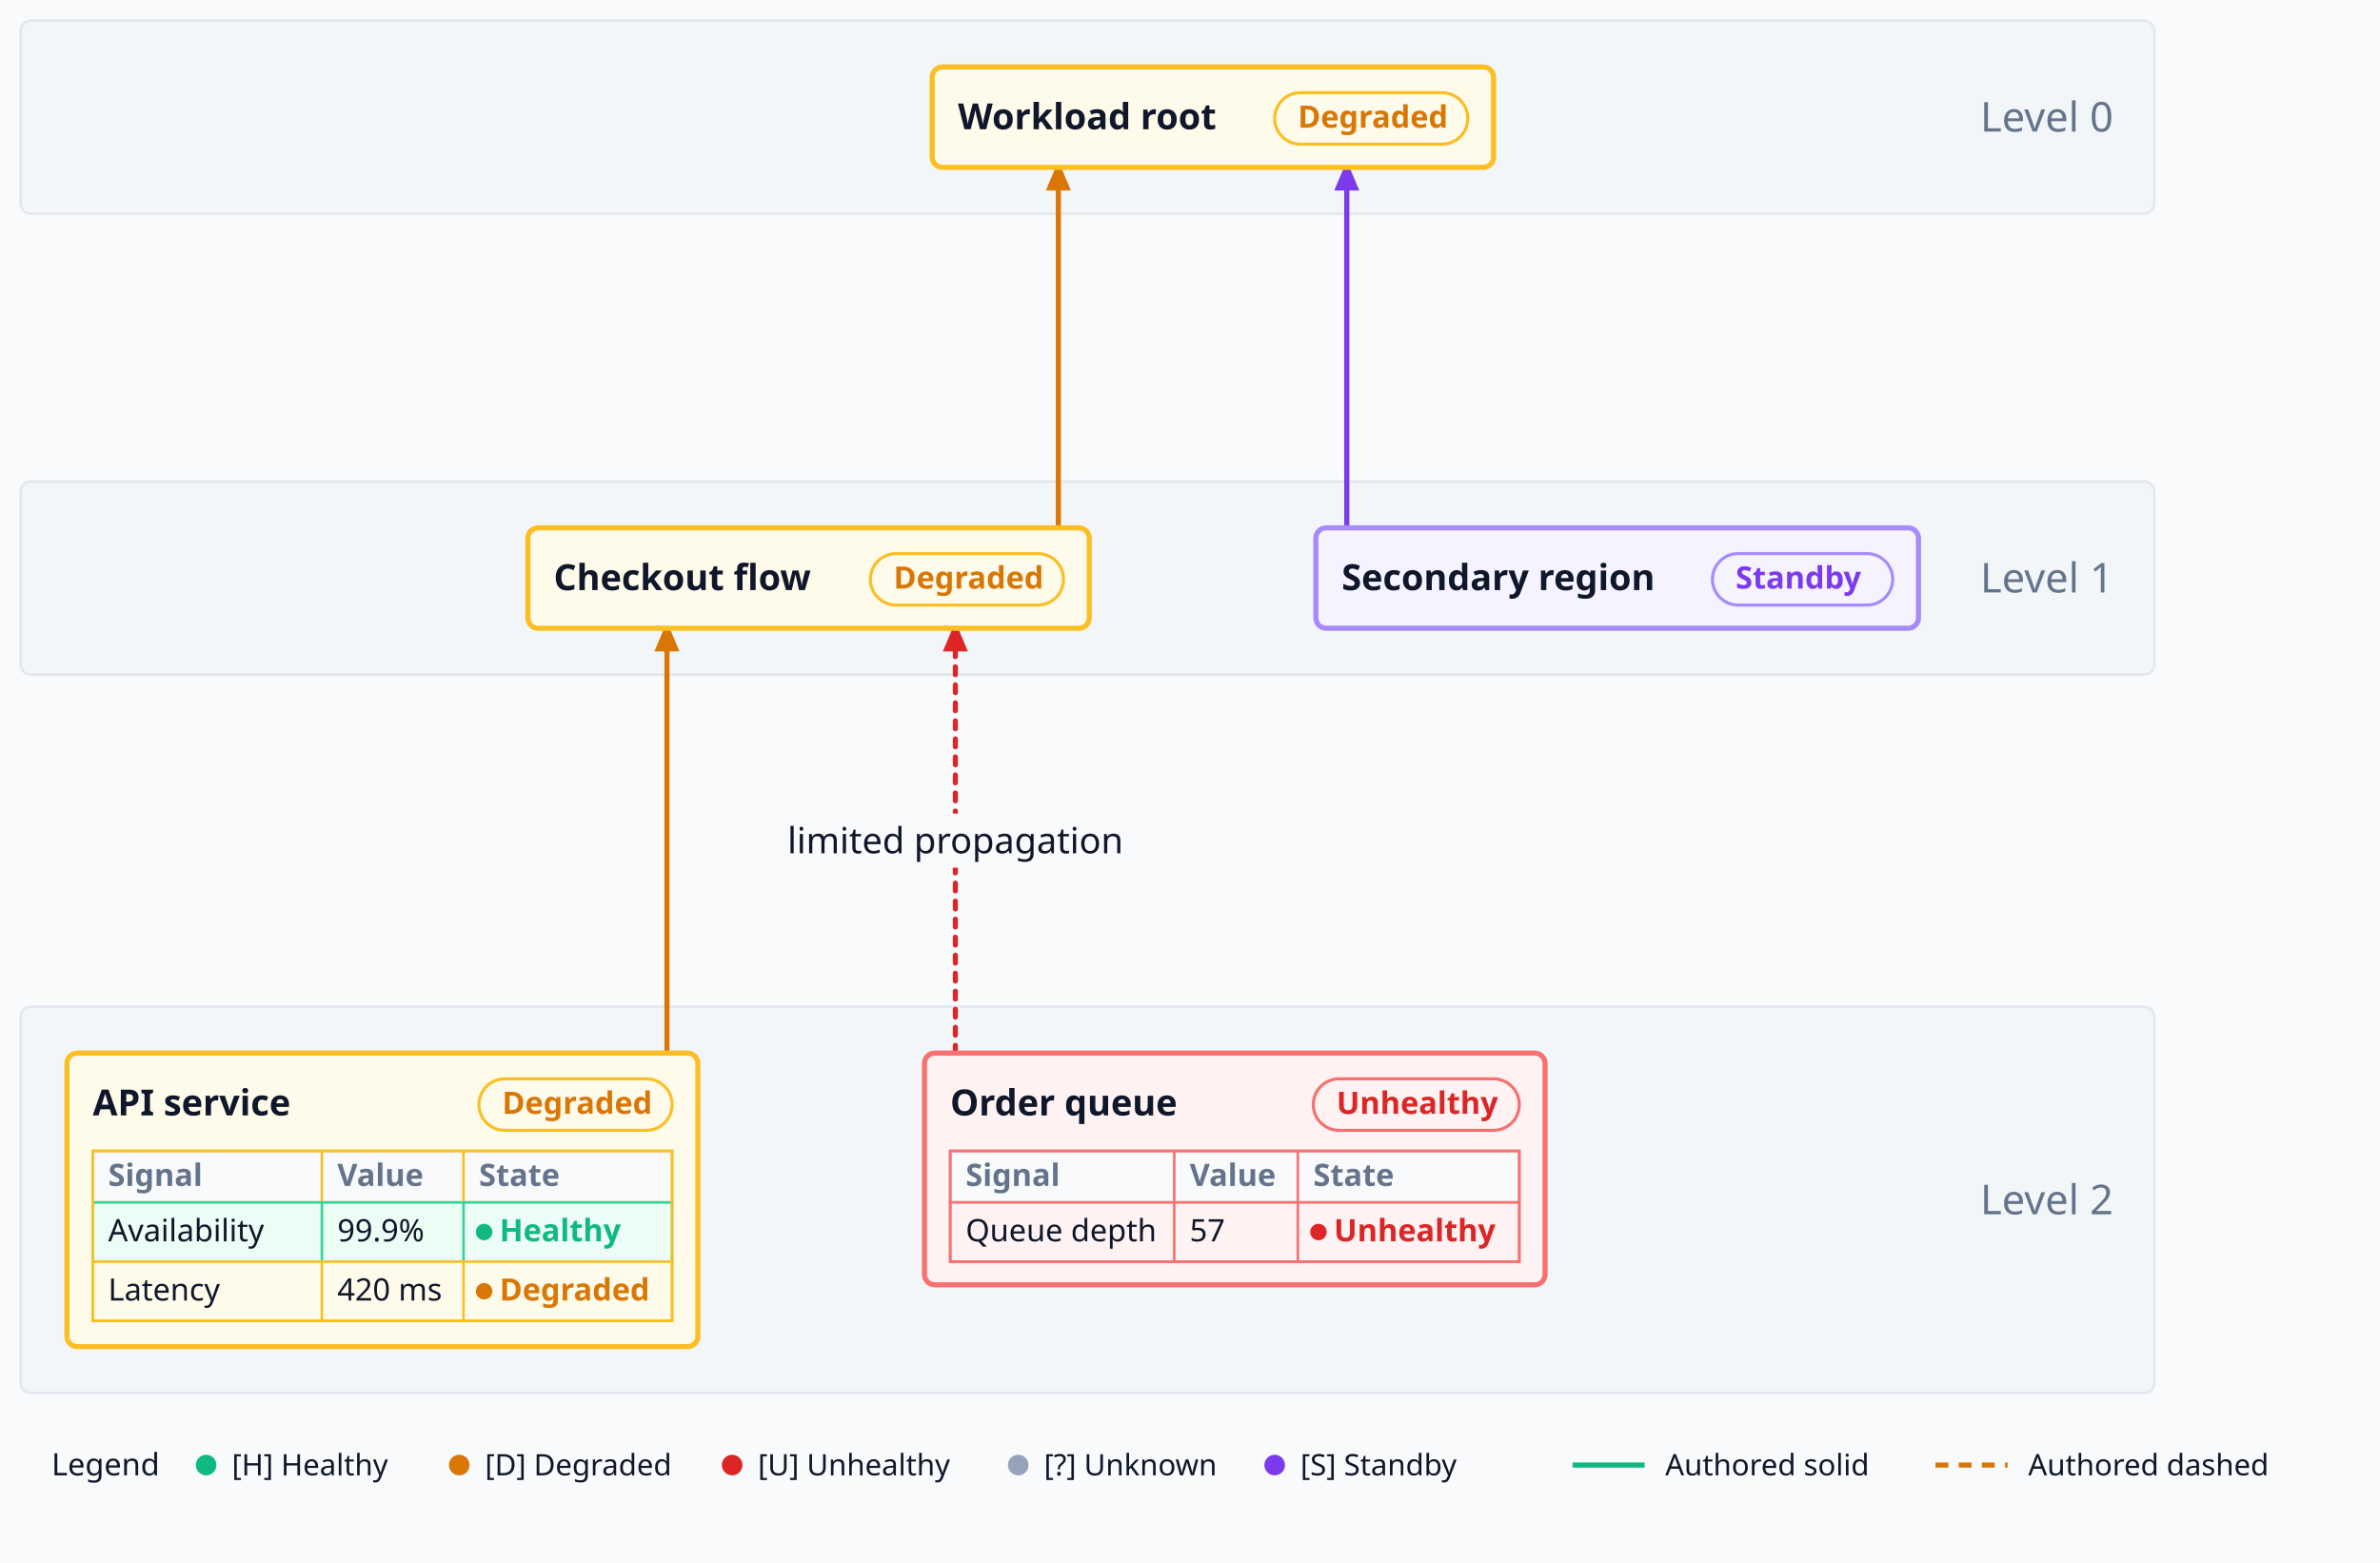
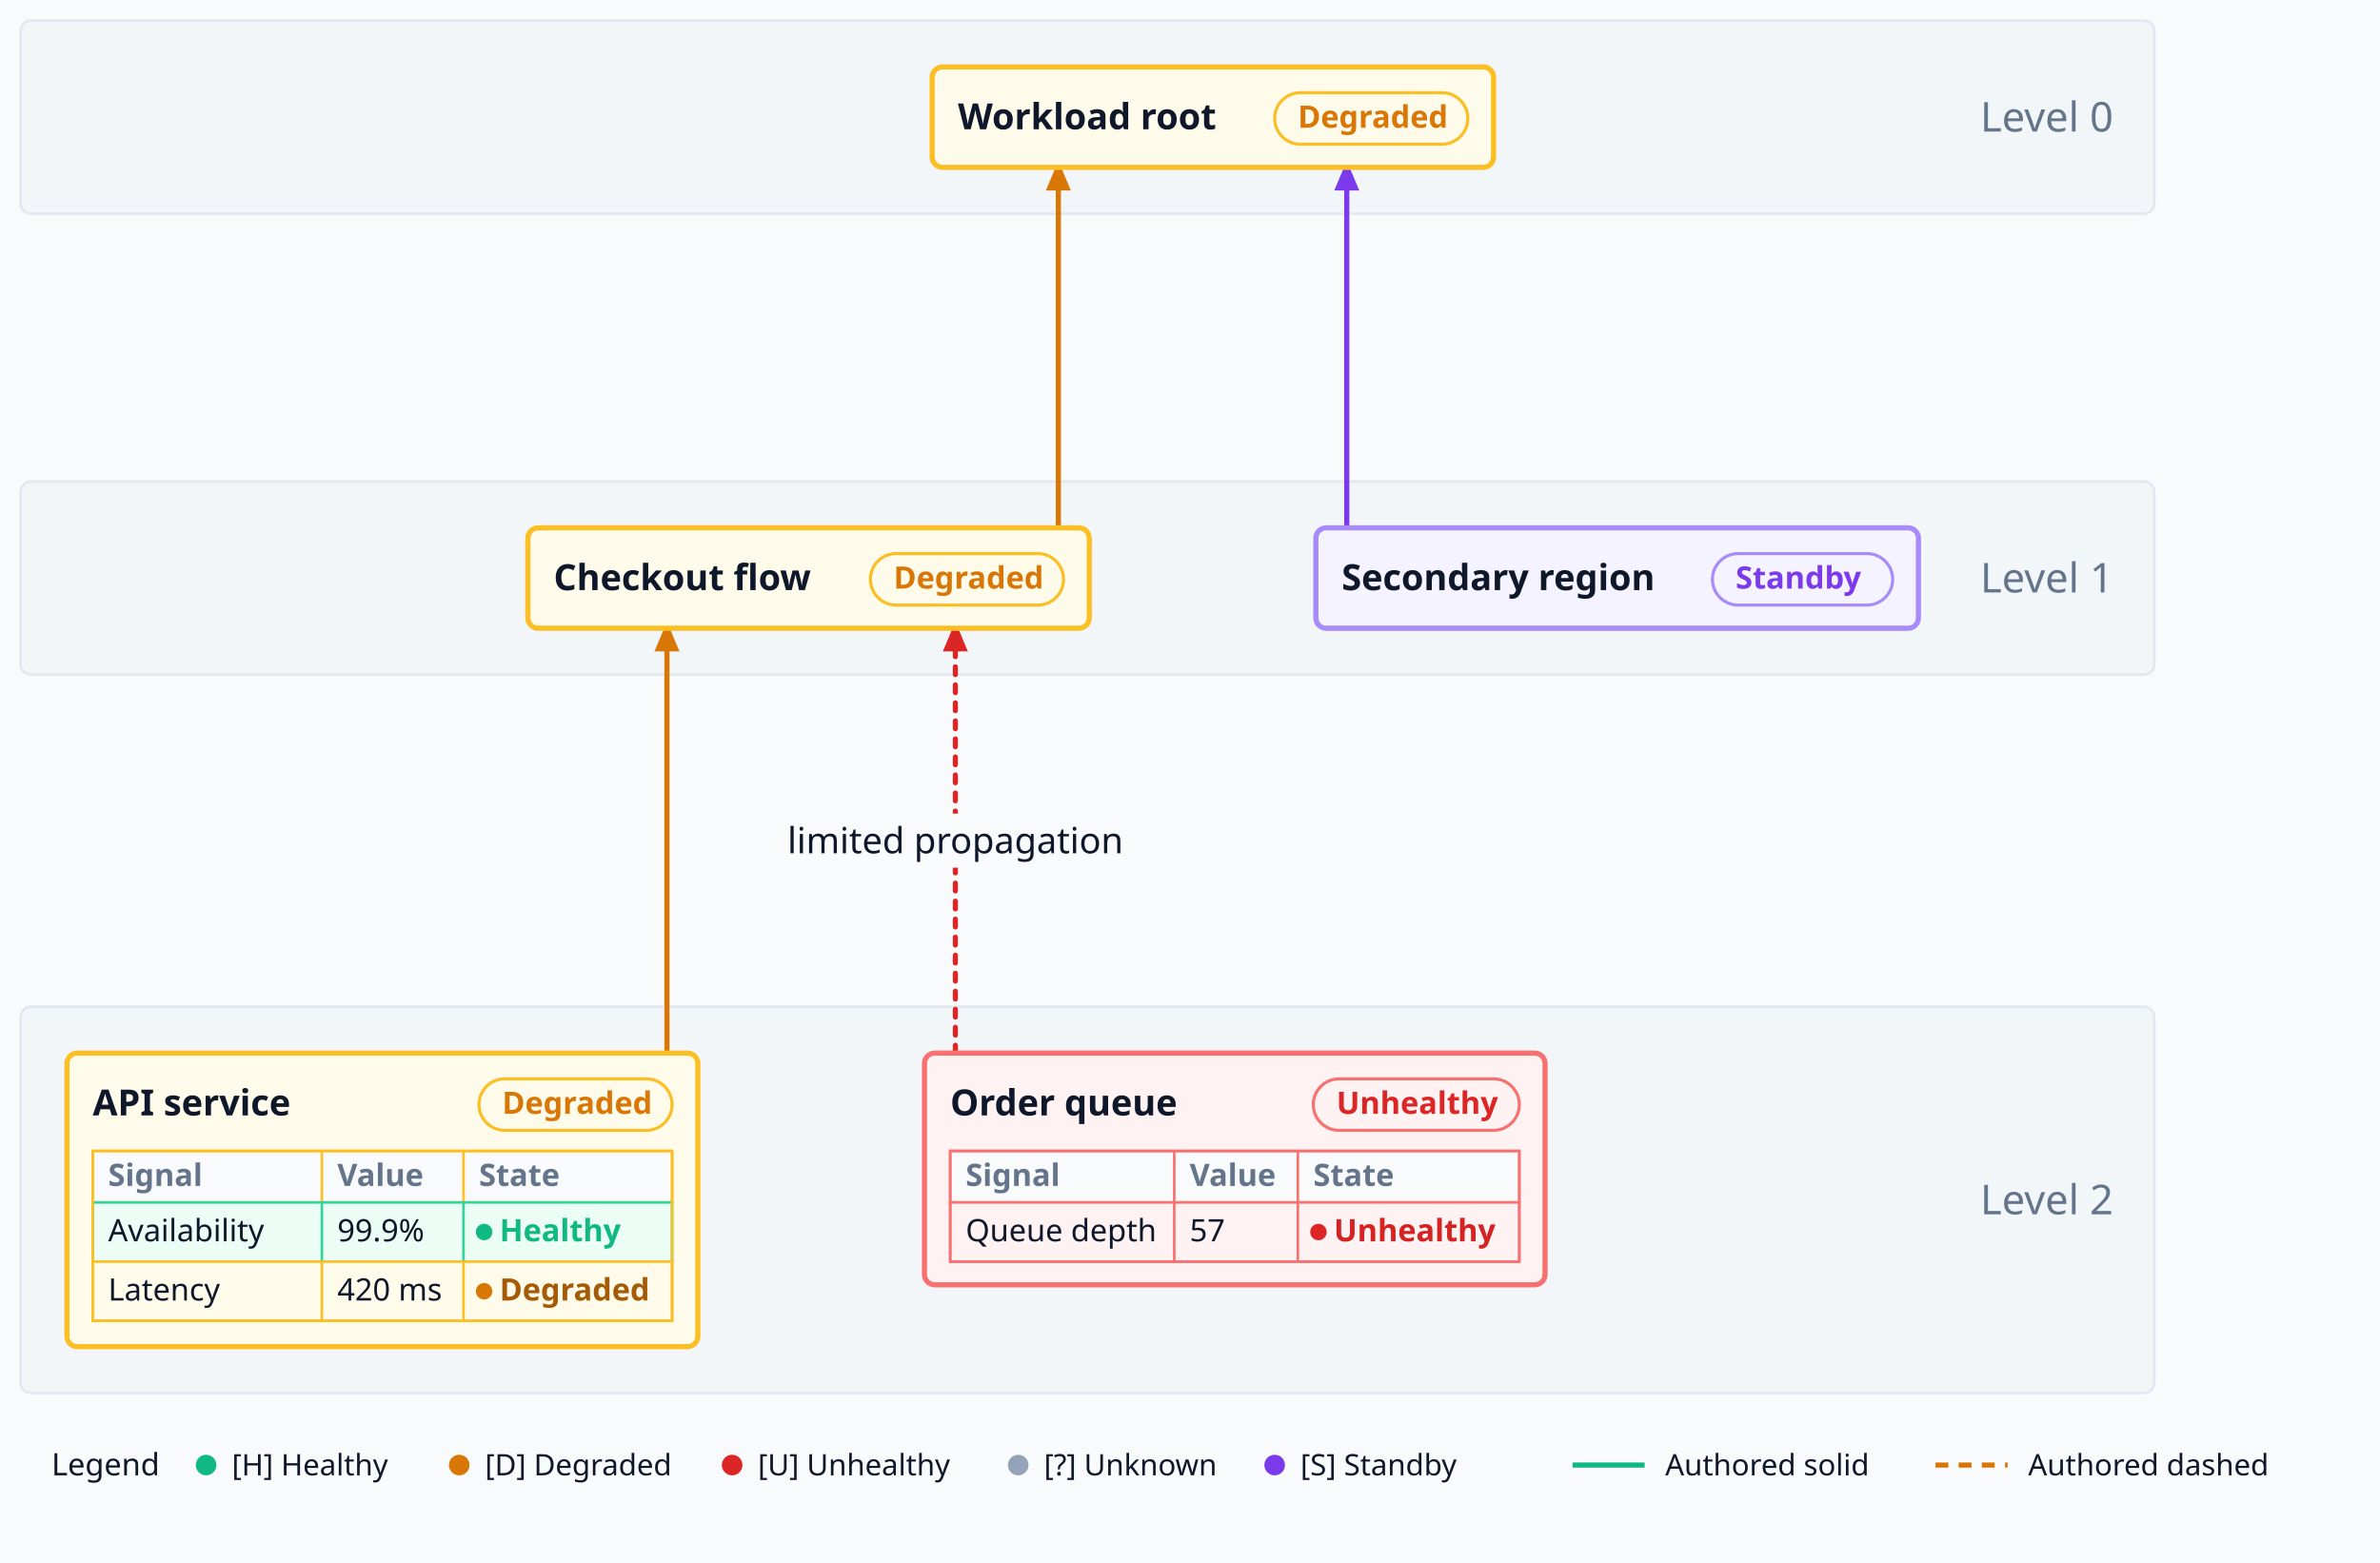
<svg xmlns="http://www.w3.org/2000/svg" class="pele pele-flowchart ahm-root" style="font-family:Segoe UI, Arial Unicode MS, Arial, sans-serif;color:#0f172a;font:16px sans-serif;letter-spacing:normal;word-spacing:normal;text-transform:none;direction:ltr;" fill="#0f172a" aria-roledescription="flowchart" role="img" aria-labelledby="ahm-660649e236-title ahm-660649e236-desc" data-ahm-theme="slate" viewBox="0 0 924.24 607" width="924.24" height="607">
  <rect class="ahm-bg" x="0" y="0" width="100%" height="100%" fill="#f8fafc" />
  <g transform="translate(18,18)">
    <g class="pele-clusters">
      <g class="pele-cluster" data-id="lane_0">
        <rect x="-10" y="373" width="828.59" height="150" fill="#eef2f7" fill-opacity="0.5" stroke="#e2e8f0" style="rx:4px;" />
        <text class="pele-cluster-label" fill="#64748b" x="751" y="453.6" text-anchor="start">Level 2</text>
      </g>
      <g class="pele-cluster" data-id="lane_1">
        <rect x="-10" y="169" width="828.59" height="75" fill="#eef2f7" fill-opacity="0.5" stroke="#e2e8f0" style="rx:4px;" />
        <text class="pele-cluster-label" fill="#64748b" x="751" y="212.1" text-anchor="start">Level 1</text>
      </g>
      <g class="pele-cluster" data-id="lane_2">
        <rect x="-10" y="-10" width="828.59" height="75" fill="#eef2f7" fill-opacity="0.5" stroke="#e2e8f0" style="rx:4px;" />
        <text class="pele-cluster-label" fill="#64748b" x="751" y="33.1" text-anchor="start">Level 0</text>
      </g>
    </g>
    <g class="pele-edges" fill="none" stroke="#64748b" stroke-linecap="round">
      <g class="pele-edge" data-id="L_api_flow_0" style="stroke:#d97706;stroke-width:2px;">
        <path d="M241.0 391.0 L241.0 233.0" />
        <path class="pele-marker" d="M241,226L244.36,234L237.64,234Z" fill="#d97706" stroke="#d97706" />
      </g>
      <g class="pele-edge" data-id="L_queue_flow_0" style="stroke:#dc2626;stroke-width:2px;">
        <path d="M353.0 391.0 L353.0 233.0" stroke-dasharray="3 4" />
        <path class="pele-marker" d="M353,226L356.36,234L349.64,234Z" fill="#dc2626" stroke="#dc2626" />
      </g>
      <g class="pele-edge" data-id="L_standby_root_0" style="stroke:#7c3aed;stroke-width:2px;">
        <path d="M505.0 187.0 L505.0 54.0" />
        <path class="pele-marker" d="M505,47L508.36,55L501.64,55Z" fill="#7c3aed" stroke="#7c3aed" />
      </g>
      <g class="pele-edge" data-id="L_flow_root_0" style="stroke:#d97706;stroke-width:2px;">
        <path d="M393.0 187.0 L393.0 54.0" />
        <path class="pele-marker" d="M393,47L396.36,55L389.64,55Z" fill="#d97706" stroke="#d97706" />
      </g>
    </g>
    <g class="pele-edge-labels" font-size="14">
      <g class="pele-edge-label" data-id="L_queue_flow_0">
        <rect x="276.24" y="298" width="153.52" height="21" rx="3" fill="#f8fafc" />
        <text x="353" y="313.4" text-anchor="middle">limited propagation</text>
      </g>
    </g>
    <g class="pele-nodes">
      <g class="pele-node pele-shape-rect ahm_degraded ahm_card state-degraded" data-id="api" transform="translate(130.5,448)">
        <rect x="-122.5" y="-57" width="245" height="114" fill="#f8fafc" stroke="#e2e8f0" style="rx:4px;fill:#fffbeb;stroke:#fbbf24;stroke-width:2px;" />
        <g class="ahm-node-content">
          <defs class="ahm-node-clips">
            <clipPath id="ahm-clip-ahm-660649e236_api-r0-name">
              <rect x="-108.5" y="3" width="81" height="19" />
            </clipPath>
            <clipPath id="ahm-clip-ahm-660649e236_api-r0-value">
              <rect x="-19.5" y="3" width="47" height="19" />
            </clipPath>
            <clipPath id="ahm-clip-ahm-660649e236_api-r0-state">
              <rect x="35.5" y="3" width="73" height="19" />
            </clipPath>
            <clipPath id="ahm-clip-ahm-660649e236_api-r1-name">
              <rect x="-108.5" y="26" width="81" height="19" />
            </clipPath>
            <clipPath id="ahm-clip-ahm-660649e236_api-r1-value">
              <rect x="-19.5" y="26" width="47" height="19" />
            </clipPath>
            <clipPath id="ahm-clip-ahm-660649e236_api-r1-state">
              <rect x="35.5" y="26" width="73" height="19" />
            </clipPath>
          </defs>
          <g class="ahm-entity-header entity-state-degraded">
            <text class="ahm-entity-title" x="-112.5" y="-32.8" font-size="14" fill="#0f172a" text-anchor="start" font-weight="700">
              <tspan x="-112.5" y="-32.8">API service</tspan>
            </text>
            <rect class="ahm-entity-status-badge entity-state-degraded" x="37.5" y="-47" width="75" height="20" rx="10" ry="10" fill="#fffbeb" stroke="#fbbf24" stroke-width="1.2" />
            <text class="ahm-entity-status-text entity-state-degraded" x="46.5" y="-33.4" font-size="12" font-weight="600" fill="#d97706" text-anchor="start">Degraded</text>
          </g>
          <g class="ahm-signal-table">
            <g class="ahm-signal-table-header">
              <rect x="-112.5" y="-19" width="225" height="20" fill="#f8fafc" stroke="#fbbf24" stroke-width="1" />
              <line class="ahm-signal-col-sep" x1="-23.5" y1="-19" x2="-23.5" y2="1" stroke="#fbbf24" stroke-width="1" />
              <line class="ahm-signal-col-sep" x1="31.5" y1="-19" x2="31.5" y2="1" stroke="#fbbf24" stroke-width="1" />
              <text x="-106.5" y="-5.4" font-size="12" font-weight="600" fill="#64748b" text-anchor="start">Signal</text>
              <text x="-17.5" y="-5.4" font-size="12" font-weight="600" fill="#64748b" text-anchor="start">Value</text>
              <text x="37.5" y="-5.4" font-size="12" font-weight="600" fill="#64748b" text-anchor="start">State</text>
            </g>
            <g class="ahm-signal-row row-state-healthy" data-signal-id="sigA" data-row-index="0" data-state="healthy">
              <rect x="-112.5" y="1" width="225" height="23" fill="#ecfdf5" stroke="#34d399" stroke-width="1" />
              <line class="ahm-signal-col-sep" x1="-23.5" y1="1" x2="-23.5" y2="24" stroke="#34d399" stroke-width="1" />
              <line class="ahm-signal-col-sep" x1="31.5" y1="1" x2="31.5" y2="24" stroke="#34d399" stroke-width="1" />
              <text class="ahm-signal-name" x="-106.5" y="16.1" font-size="12" fill="#0f172a" text-anchor="start" font-weight="500" clip-path="url(#ahm-clip-ahm-660649e236_api-r0-name)">
                <tspan x="-106.5" y="16.1">Availability</tspan>
              </text>
              <text class="ahm-signal-value" x="-17.5" y="16.1" font-size="12" fill="#0f172a" text-anchor="start" font-weight="500" clip-path="url(#ahm-clip-ahm-660649e236_api-r0-value)">
                <tspan x="-17.5" y="16.1">99.9%</tspan>
              </text>
              <circle class="ahm-signal-state-dot" cx="39.5" cy="12.5" r="3.2" fill="#10b981" />
              <text class="ahm-signal-state state-healthy" x="45.5" y="16.1" font-size="12" font-weight="600" fill="#10b981" text-anchor="start" clip-path="url(#ahm-clip-ahm-660649e236_api-r0-state)">Healthy</text>
            </g>
            <g class="ahm-signal-row row-state-degraded" data-signal-id="sigA" data-row-index="1" data-state="degraded">
              <rect x="-112.5" y="24" width="225" height="23" fill="#fffbeb" stroke="#fbbf24" stroke-width="1" />
              <line class="ahm-signal-col-sep" x1="-23.5" y1="24" x2="-23.5" y2="47" stroke="#fbbf24" stroke-width="1" />
              <line class="ahm-signal-col-sep" x1="31.5" y1="24" x2="31.5" y2="47" stroke="#fbbf24" stroke-width="1" />
              <text class="ahm-signal-name" x="-106.5" y="39.1" font-size="12" fill="#0f172a" text-anchor="start" font-weight="500" clip-path="url(#ahm-clip-ahm-660649e236_api-r1-name)">
                <tspan x="-106.5" y="39.1">Latency</tspan>
              </text>
              <text class="ahm-signal-value" x="-17.5" y="39.1" font-size="12" fill="#0f172a" text-anchor="start" font-weight="500" clip-path="url(#ahm-clip-ahm-660649e236_api-r1-value)">
                <tspan x="-17.5" y="39.1">420 ms</tspan>
              </text>
              <circle class="ahm-signal-state-dot" cx="39.5" cy="35.5" r="3.2" fill="#d97706" />
-               <text class="ahm-signal-state state-degraded" x="45.5" y="39.1" font-size="12" font-weight="600" fill="#d97706" text-anchor="start" clip-path="url(#ahm-clip-ahm-660649e236_api-r1-state)">Degraded</text>
+               <text class="ahm-signal-state state-degraded" x="45.5" y="39.1" font-size="12" font-weight="600" fill="#a55a05" text-anchor="start" clip-path="url(#ahm-clip-ahm-660649e236_api-r1-state)">Degraded</text>
            </g>
          </g>
          <rect class="ahm-signal-table-outline" x="-112.5" y="-19" width="225" height="66" fill="none" stroke="#fbbf24" stroke-width="1" />
        </g>
      </g>
      <g class="pele-node pele-shape-rect ahm_unhealthy ahm_card state-unhealthy" data-id="queue" transform="translate(461.5,436)">
        <rect x="-120.5" y="-45" width="241" height="90" fill="#f8fafc" stroke="#e2e8f0" style="rx:4px;fill:#fef2f2;stroke:#f87171;stroke-width:2px;" />
        <g class="ahm-node-content">
          <defs class="ahm-node-clips">
            <clipPath id="ahm-clip-ahm-660649e236_queue-r0-name">
              <rect x="-106.5" y="15" width="79" height="19" />
            </clipPath>
            <clipPath id="ahm-clip-ahm-660649e236_queue-r0-value">
              <rect x="-19.5" y="15" width="40" height="19" />
            </clipPath>
            <clipPath id="ahm-clip-ahm-660649e236_queue-r0-state">
              <rect x="28.5" y="15" width="78" height="19" />
            </clipPath>
          </defs>
          <g class="ahm-entity-header entity-state-unhealthy">
            <text class="ahm-entity-title" x="-110.5" y="-20.8" font-size="14" fill="#0f172a" text-anchor="start" font-weight="700">
              <tspan x="-110.5" y="-20.8">Order queue</tspan>
            </text>
            <rect class="ahm-entity-status-badge entity-state-unhealthy" x="30.5" y="-35" width="80" height="20" rx="10" ry="10" fill="#fef2f2" stroke="#f87171" stroke-width="1.2" />
            <text class="ahm-entity-status-text entity-state-unhealthy" x="39.5" y="-21.4" font-size="12" font-weight="600" fill="#dc2626" text-anchor="start">Unhealthy</text>
          </g>
          <g class="ahm-signal-table">
            <g class="ahm-signal-table-header">
              <rect x="-110.5" y="-7" width="221" height="20" fill="#f8fafc" stroke="#f87171" stroke-width="1" />
              <line class="ahm-signal-col-sep" x1="-23.5" y1="-7" x2="-23.5" y2="13" stroke="#f87171" stroke-width="1" />
              <line class="ahm-signal-col-sep" x1="24.5" y1="-7" x2="24.5" y2="13" stroke="#f87171" stroke-width="1" />
              <text x="-104.5" y="6.6" font-size="12" font-weight="600" fill="#64748b" text-anchor="start">Signal</text>
              <text x="-17.5" y="6.6" font-size="12" font-weight="600" fill="#64748b" text-anchor="start">Value</text>
              <text x="30.5" y="6.6" font-size="12" font-weight="600" fill="#64748b" text-anchor="start">State</text>
            </g>
            <g class="ahm-signal-row row-state-unhealthy" data-signal-id="sigB" data-row-index="0" data-state="unhealthy">
              <rect x="-110.5" y="13" width="221" height="23" fill="#fef2f2" stroke="#f87171" stroke-width="1" />
              <line class="ahm-signal-col-sep" x1="-23.5" y1="13" x2="-23.5" y2="36" stroke="#f87171" stroke-width="1" />
              <line class="ahm-signal-col-sep" x1="24.5" y1="13" x2="24.5" y2="36" stroke="#f87171" stroke-width="1" />
              <text class="ahm-signal-name" x="-104.5" y="28.1" font-size="12" fill="#0f172a" text-anchor="start" font-weight="500" clip-path="url(#ahm-clip-ahm-660649e236_queue-r0-name)">
                <tspan x="-104.5" y="28.1">Queue depth</tspan>
              </text>
              <text class="ahm-signal-value" x="-17.5" y="28.1" font-size="12" fill="#0f172a" text-anchor="start" font-weight="500" clip-path="url(#ahm-clip-ahm-660649e236_queue-r0-value)">
                <tspan x="-17.5" y="28.1">57</tspan>
              </text>
              <circle class="ahm-signal-state-dot" cx="32.5" cy="24.5" r="3.2" fill="#dc2626" />
-               <text class="ahm-signal-state state-unhealthy" x="38.5" y="28.1" font-size="12" font-weight="600" fill="#dc2626" text-anchor="start" clip-path="url(#ahm-clip-ahm-660649e236_queue-r0-state)">Unhealthy</text>
+               <text class="ahm-signal-state state-unhealthy" x="38.5" y="28.1" font-size="12" font-weight="600" fill="#d52222" text-anchor="start" clip-path="url(#ahm-clip-ahm-660649e236_queue-r0-state)">Unhealthy</text>
            </g>
          </g>
          <rect class="ahm-signal-table-outline" x="-110.5" y="-7" width="221" height="43" fill="none" stroke="#f87171" stroke-width="1" />
        </g>
      </g>
      <g class="pele-node pele-shape-rect ahm_degraded ahm_card state-degraded" data-id="flow" transform="translate(296,206.5)">
        <rect x="-109" y="-19.5" width="218" height="39" fill="#f8fafc" stroke="#e2e8f0" style="rx:4px;fill:#fffbeb;stroke:#fbbf24;stroke-width:2px;" />
        <g class="ahm-node-content">
          <defs class="ahm-node-clips" />
          <g class="ahm-entity-header entity-state-degraded">
            <text class="ahm-entity-title" x="-99" y="4.7" font-size="14" fill="#0f172a" text-anchor="start" font-weight="700">
              <tspan x="-99" y="4.7">Checkout flow</tspan>
            </text>
            <rect class="ahm-entity-status-badge entity-state-degraded" x="24" y="-9.5" width="75" height="20" rx="10" ry="10" fill="#fffbeb" stroke="#fbbf24" stroke-width="1.2" />
            <text class="ahm-entity-status-text entity-state-degraded" x="33" y="4.1" font-size="12" font-weight="600" fill="#d97706" text-anchor="start">Degraded</text>
          </g>
        </g>
      </g>
      <g class="pele-node pele-shape-rect ahm_standby ahm_card state-standby" data-id="standby" transform="translate(610,206.5)">
        <rect x="-117" y="-19.5" width="234" height="39" fill="#f8fafc" stroke="#e2e8f0" style="rx:4px;fill:#f5f3ff;stroke:#a78bfa;stroke-width:2px;" />
        <g class="ahm-node-content">
          <defs class="ahm-node-clips" />
          <g class="ahm-entity-header entity-state-standby">
            <text class="ahm-entity-title" x="-107" y="4.7" font-size="14" fill="#0f172a" text-anchor="start" font-weight="700">
              <tspan x="-107" y="4.7">Secondary region</tspan>
            </text>
            <rect class="ahm-entity-status-badge entity-state-standby" x="37" y="-9.5" width="70" height="20" rx="10" ry="10" fill="#f5f3ff" stroke="#a78bfa" stroke-width="1.2" />
            <text class="ahm-entity-status-text entity-state-standby" x="46" y="4.1" font-size="12" font-weight="600" fill="#7c3aed" text-anchor="start">Standby</text>
          </g>
        </g>
      </g>
      <g class="pele-node pele-shape-rect ahm_degraded ahm_card state-degraded" data-id="root" transform="translate(453,27.5)">
        <rect x="-109" y="-19.5" width="218" height="39" fill="#f8fafc" stroke="#e2e8f0" style="rx:4px;fill:#fffbeb;stroke:#fbbf24;stroke-width:2px;" />
        <g class="ahm-node-content">
          <defs class="ahm-node-clips" />
          <g class="ahm-entity-header entity-state-degraded">
            <text class="ahm-entity-title" x="-99" y="4.7" font-size="14" fill="#0f172a" text-anchor="start" font-weight="700">
              <tspan x="-99" y="4.7">Workload root</tspan>
            </text>
            <rect class="ahm-entity-status-badge entity-state-degraded" x="24" y="-9.5" width="75" height="20" rx="10" ry="10" fill="#fffbeb" stroke="#fbbf24" stroke-width="1.2" />
            <text class="ahm-entity-status-text entity-state-degraded" x="33" y="4.1" font-size="12" font-weight="600" fill="#d97706" text-anchor="start">Degraded</text>
          </g>
        </g>
      </g>
    </g>
  </g>
  <g class="ahm-legend" transform="translate(0,0)">
    <text x="20" y="573" font-size="12" fill="#0f172a">Legend</text>
    <g transform="translate(80.04,569)">
      <circle cx="0" cy="0" r="4" fill="#10b981" />
      <text x="10" y="4" font-size="11.5" fill="#0f172a">[H] Healthy</text>
    </g>
    <g transform="translate(178.34,569)">
      <circle cx="0" cy="0" r="4" fill="#d97706" />
      <text x="10" y="4" font-size="11.5" fill="#0f172a">[D] Degraded</text>
    </g>
    <g transform="translate(284.32,569)">
      <circle cx="0" cy="0" r="4" fill="#dc2626" />
      <text x="10" y="4" font-size="11.5" fill="#0f172a">[U] Unhealthy</text>
    </g>
    <g transform="translate(395.41,569)">
      <circle cx="0" cy="0" r="4" fill="#94a3b8" />
      <text x="10" y="4" font-size="11.5" fill="#0f172a">[?] Unknown</text>
    </g>
    <g transform="translate(495,569)">
      <circle cx="0" cy="0" r="4" fill="#7c3aed" />
      <text x="10" y="4" font-size="11.5" fill="#0f172a">[S] Standby</text>
    </g>
    <g transform="translate(610.68,569)">
      <line x1="0" y1="0" x2="28" y2="0" stroke="#10b981" stroke-width="2" />
      <text x="36" y="4" font-size="11.5" fill="#0f172a">Authored solid</text>
    </g>
    <g transform="translate(751.62,569)">
      <line x1="0" y1="0" x2="28" y2="0" stroke="#d97706" stroke-width="2" stroke-dasharray="5 4" />
      <text x="36" y="4" font-size="11.5" fill="#0f172a">Authored dashed</text>
    </g>
  </g>
</svg>
